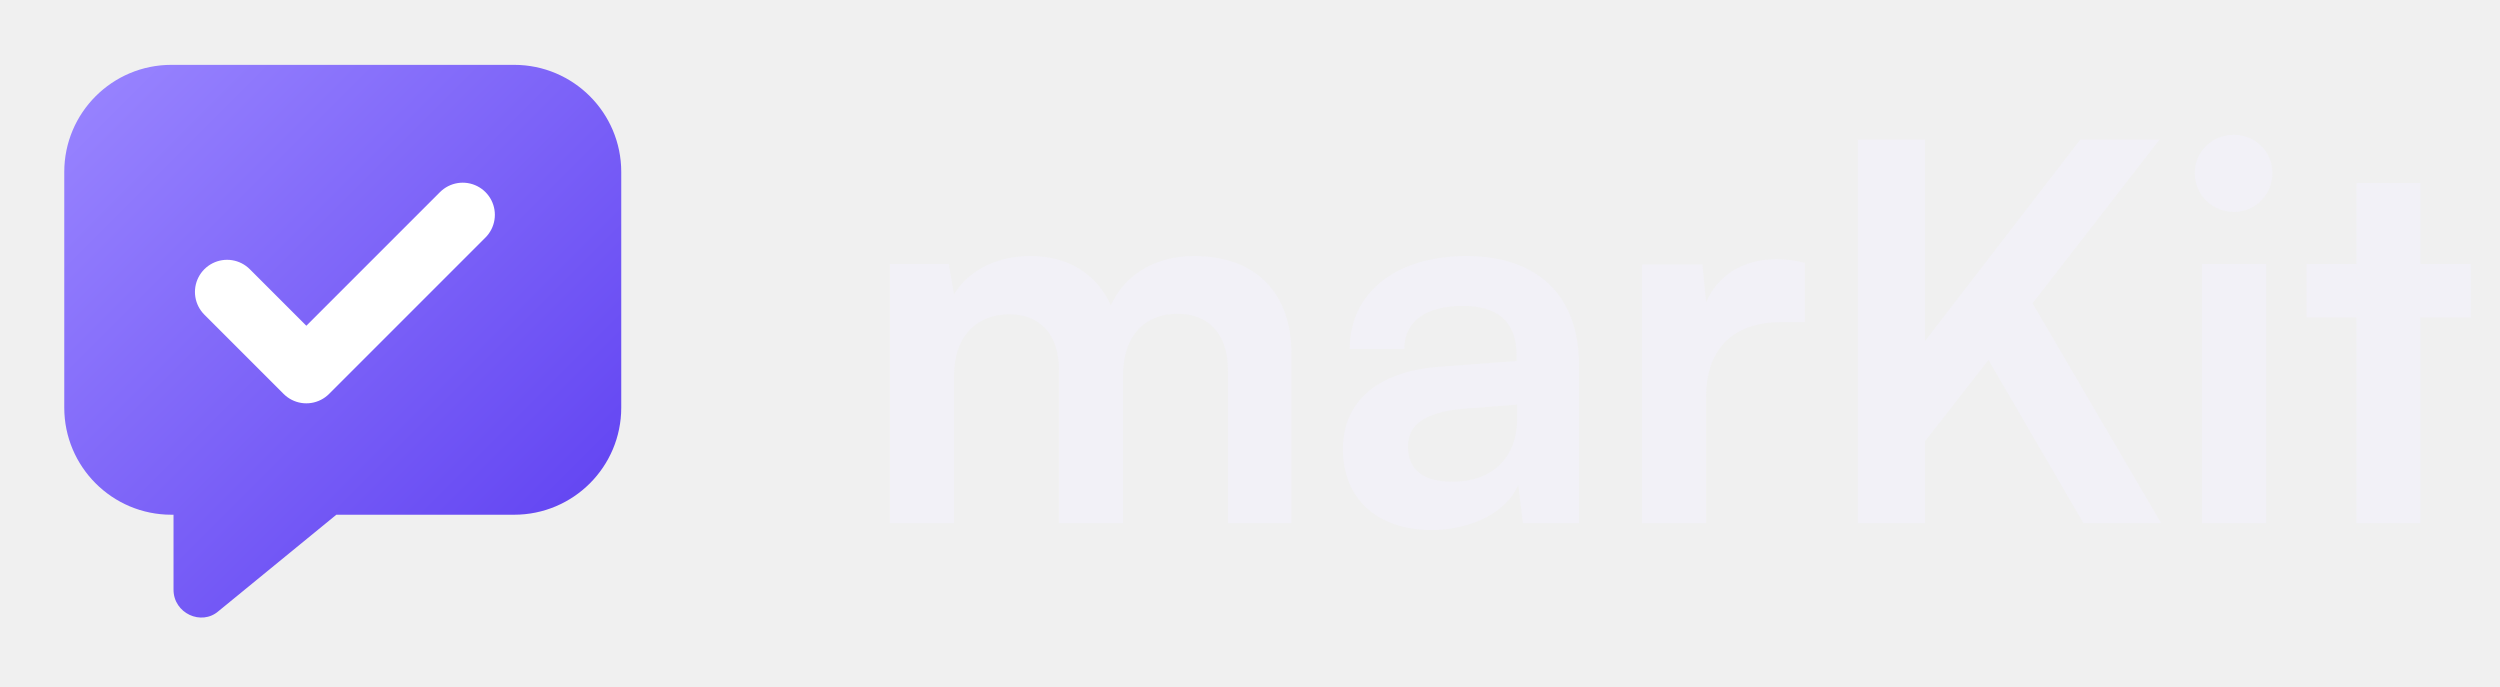
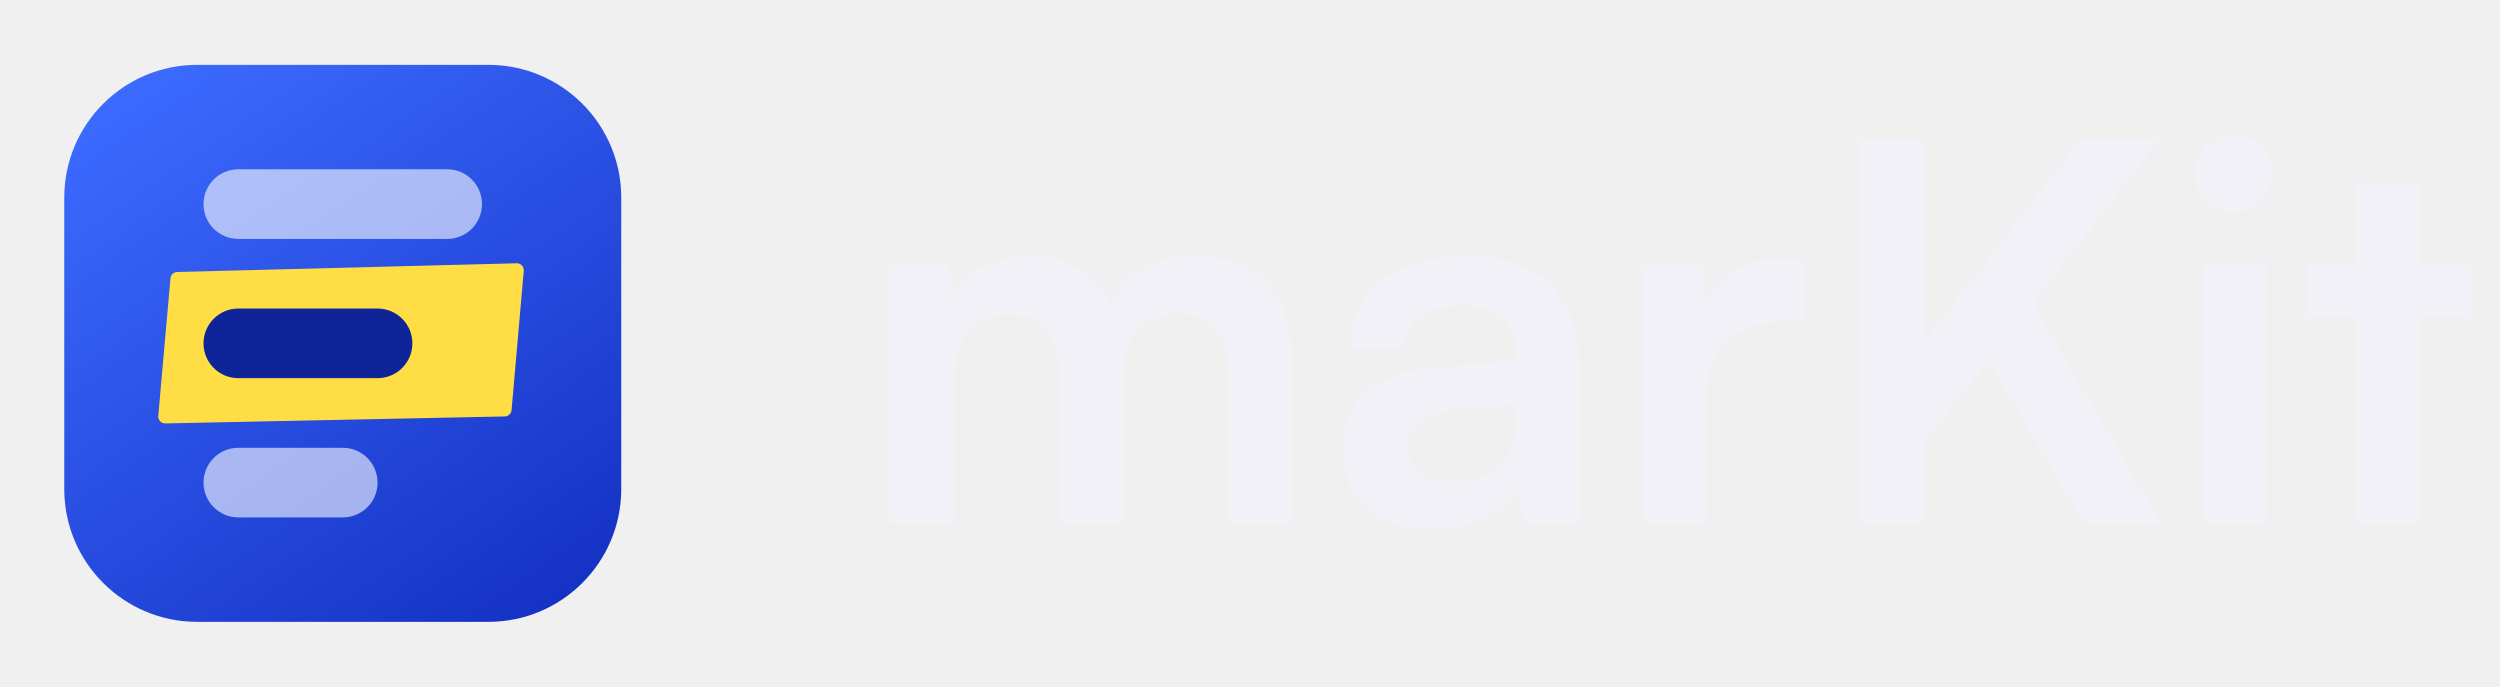
<svg xmlns="http://www.w3.org/2000/svg" viewBox="0 0 116.7 32" width="233" height="64" role="img" aria-label="marKit">
  <defs>
-     <linearGradient id="mk-g" x1="3" y1="3" x2="29" y2="29" gradientUnits="userSpaceOnUse">
-       <stop offset="0" stop-color="#9A86FF" />
-       <stop offset="1" stop-color="#5B3CF0" />
+     <linearGradient id="mk-bg" x1="7" y1="3" x2="25" y2="29" gradientUnits="userSpaceOnUse">
+       <stop offset="0" stop-color="#3D6BFF" />
+       <stop offset="1" stop-color="#1432C4" />
    </linearGradient>
  </defs>
-   <path fill="url(#mk-g)" d="M8 3h16a5 5 0 0 1 5 5v11a5 5 0 0 1-5 5h-8.3l-5.5 4.5c-.8.7-2.1.1-2.1-1V24H8a5 5 0 0 1-5-5V8a5 5 0 0 1 5-5z" />
-   <path fill="none" stroke="#fff" stroke-width="3" stroke-linecap="round" stroke-linejoin="round" d="M10.6 13.6l3.7 3.7 7.3-7.3" />
+   <rect x="3" y="3" width="26" height="26" rx="6.2" fill="url(#mk-bg)" />
+   <g transform="translate(3 3) scale(.8125)">
+     <rect x="8" y="6" width="16" height="4" rx="2" fill="#fff" fill-opacity=".6" />
+     <path d="M6.5 12.3L26 11.8L25.3 19.8L5.8 20.2Z" fill="#FFDE45" stroke="#FFDE45" stroke-width=".8" stroke-linejoin="round" />
+     <rect x="8" y="14" width="12" height="4" rx="2" fill="#0F2496" />
+     <rect x="8" y="22" width="10" height="4" rx="2" fill="#fff" fill-opacity=".6" />
+   </g>
  <g fill="#F2F1F7">
    <path transform="translate(40 -0.35) scale(0.0245)" d="M185 1010V730C185 650 232 612 290 612C348 612 385 649 385 718V1010H507V730C507 649 552 611 611 611C669 611 707 648 707 719V1010H828V687C828 573 762 501 642 501C567 501 509 538 484 595C458 538 406 501 331 501C260 501 210 533 185 574L175 516H63V1010Z M1095 1023C1172 1023 1239 988 1260 937L1269 1010H1376V710C1376 573 1294 501 1161 501C1027 501 939 571 939 678H1043C1043 626 1083 596 1155 596C1217 596 1257 623 1257 690V701L1109 712C992 721 926 778 926 869C926 962 990 1023 1095 1023ZM1135 931C1080 931 1050 909 1050 864C1050 824 1079 799 1155 792L1258 784V810C1258 886 1210 931 1135 931Z M1806 514C1786 509 1769 507 1752 507C1686 507 1639 540 1618 589L1611 517H1496V1010H1618V770C1618 674 1673 627 1761 627H1806Z M2035 279H1907V1010H2035V854L2156 699L2337 1010H2485L2240 591L2482 279H2331L2035 663Z M2624 417C2664 417 2697 384 2697 343C2697 302 2664 270 2624 270C2582 270 2549 302 2549 343C2549 384 2582 417 2624 417ZM2563 1010H2685V516H2563Z M2979 1010V618H3075V516H2979V362H2857V516H2762V618H2857V1010Z" />
  </g>
</svg>
